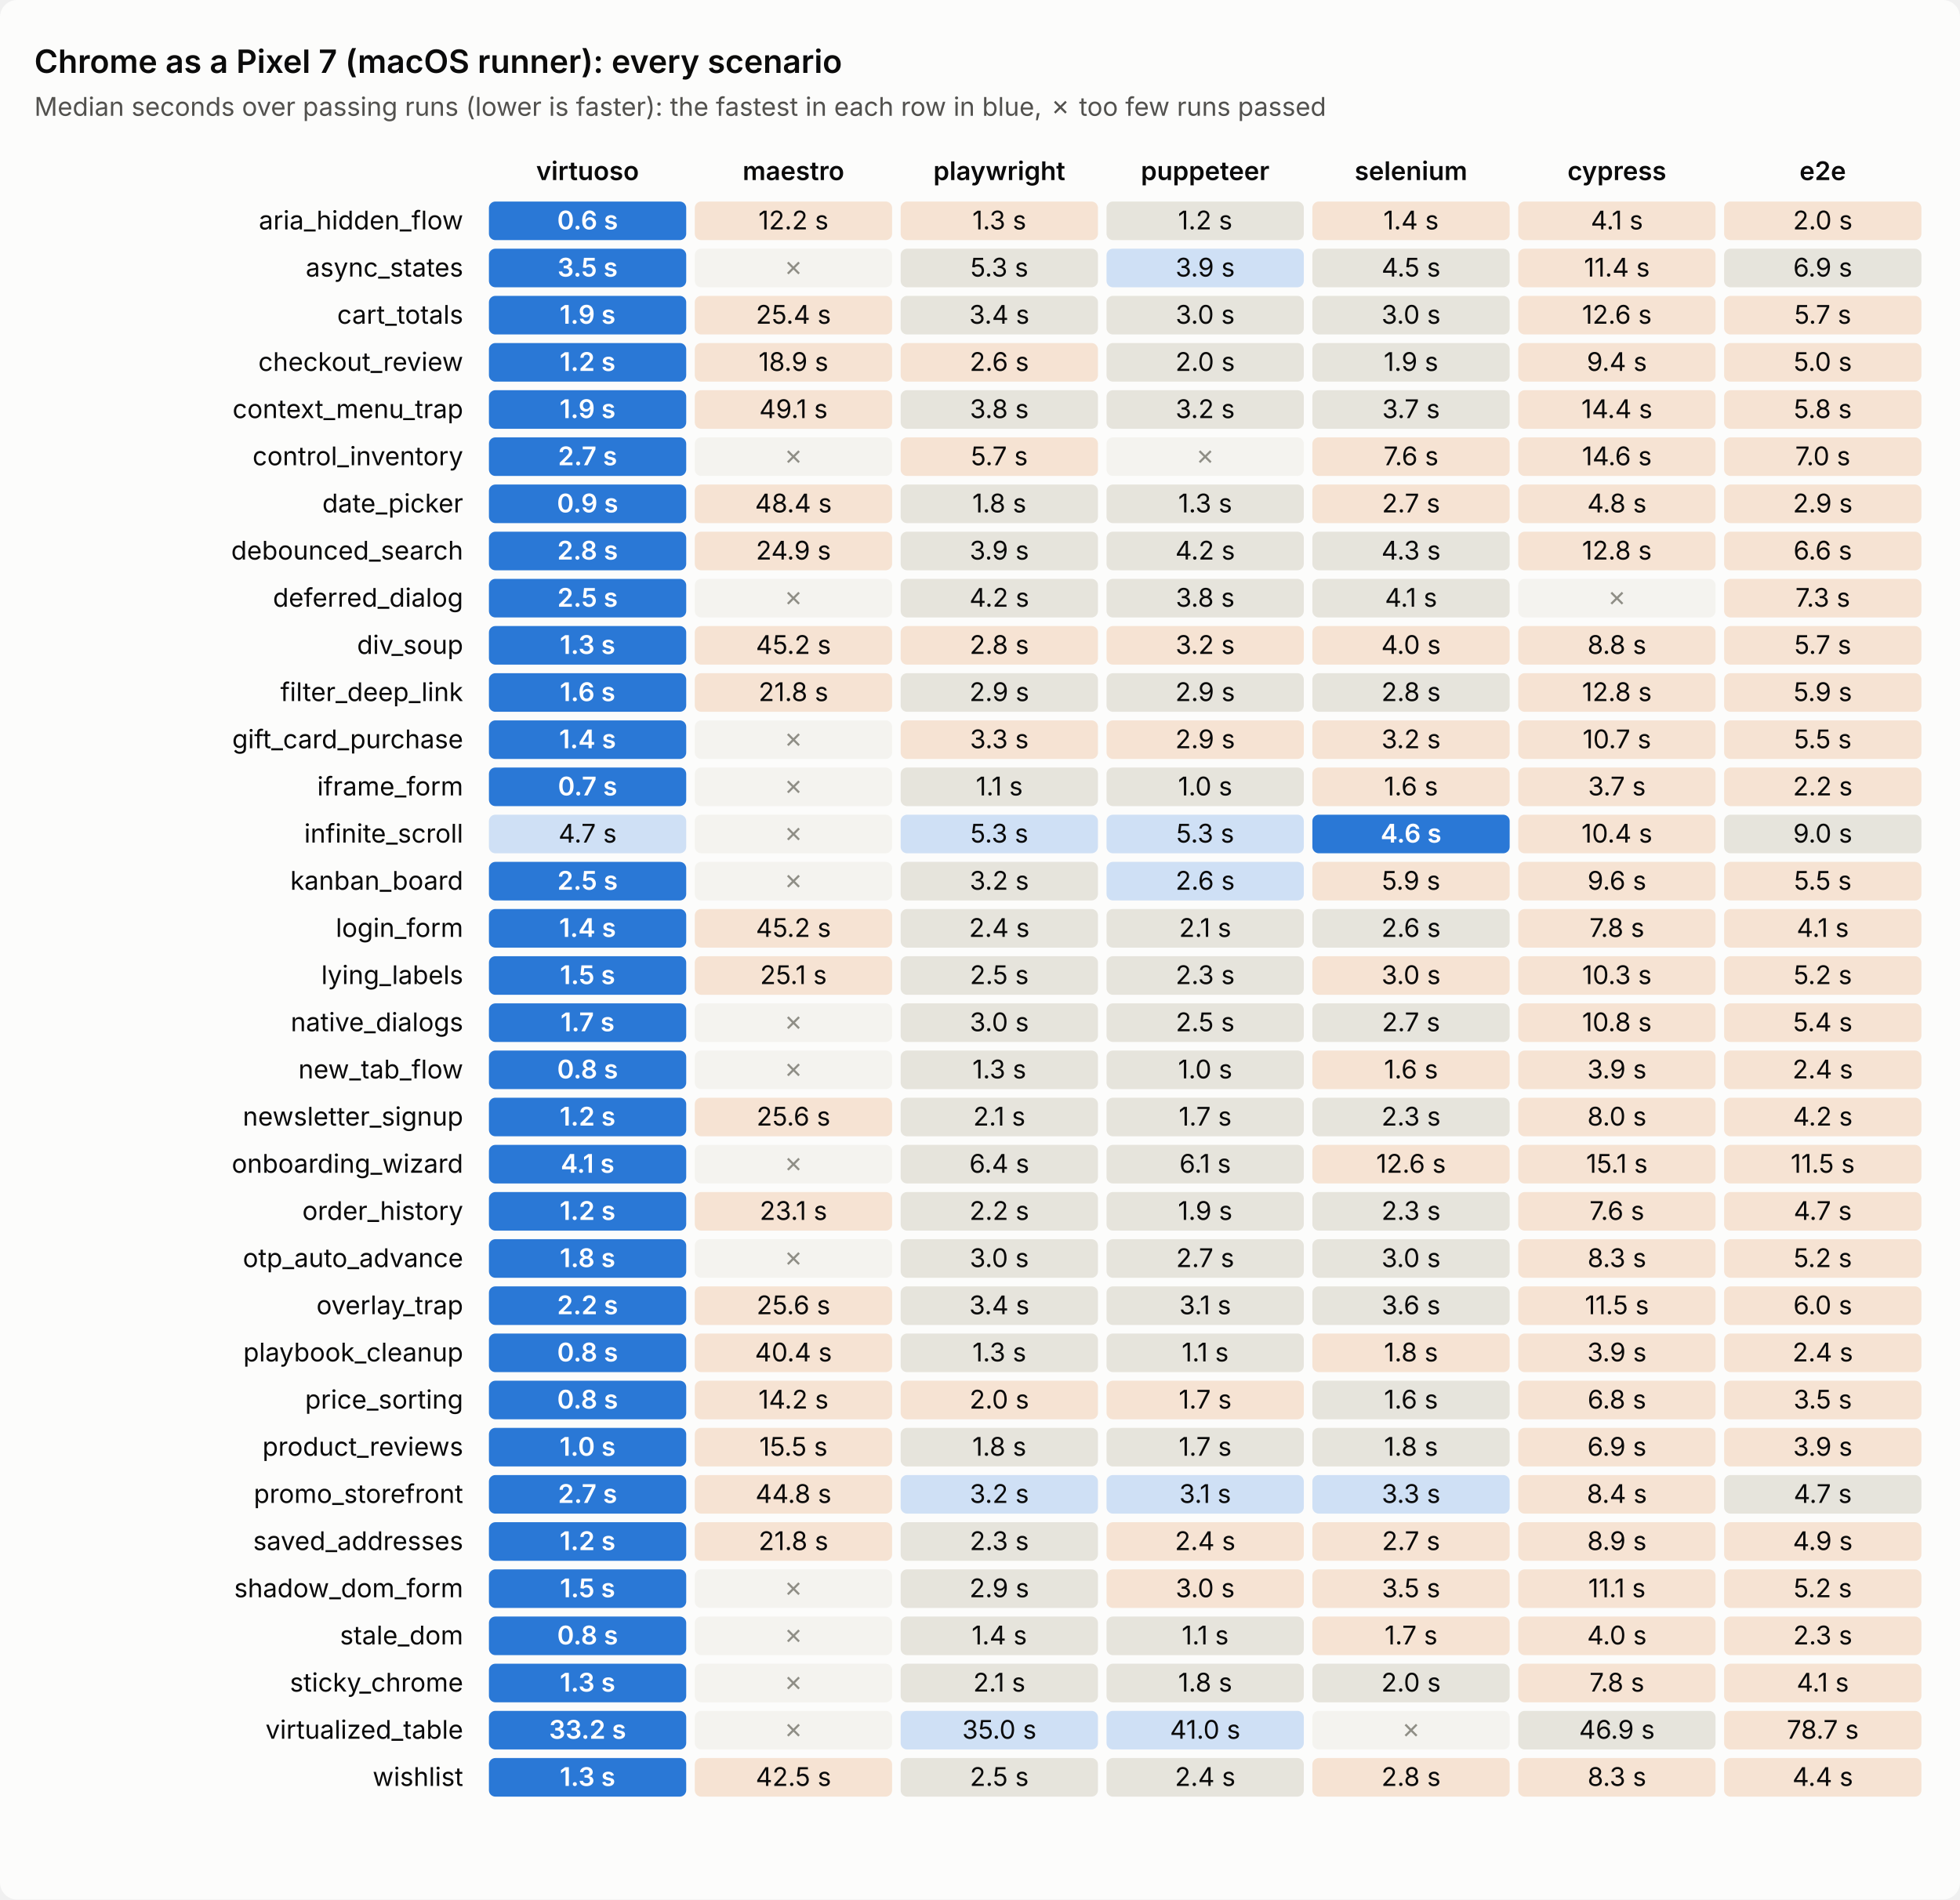
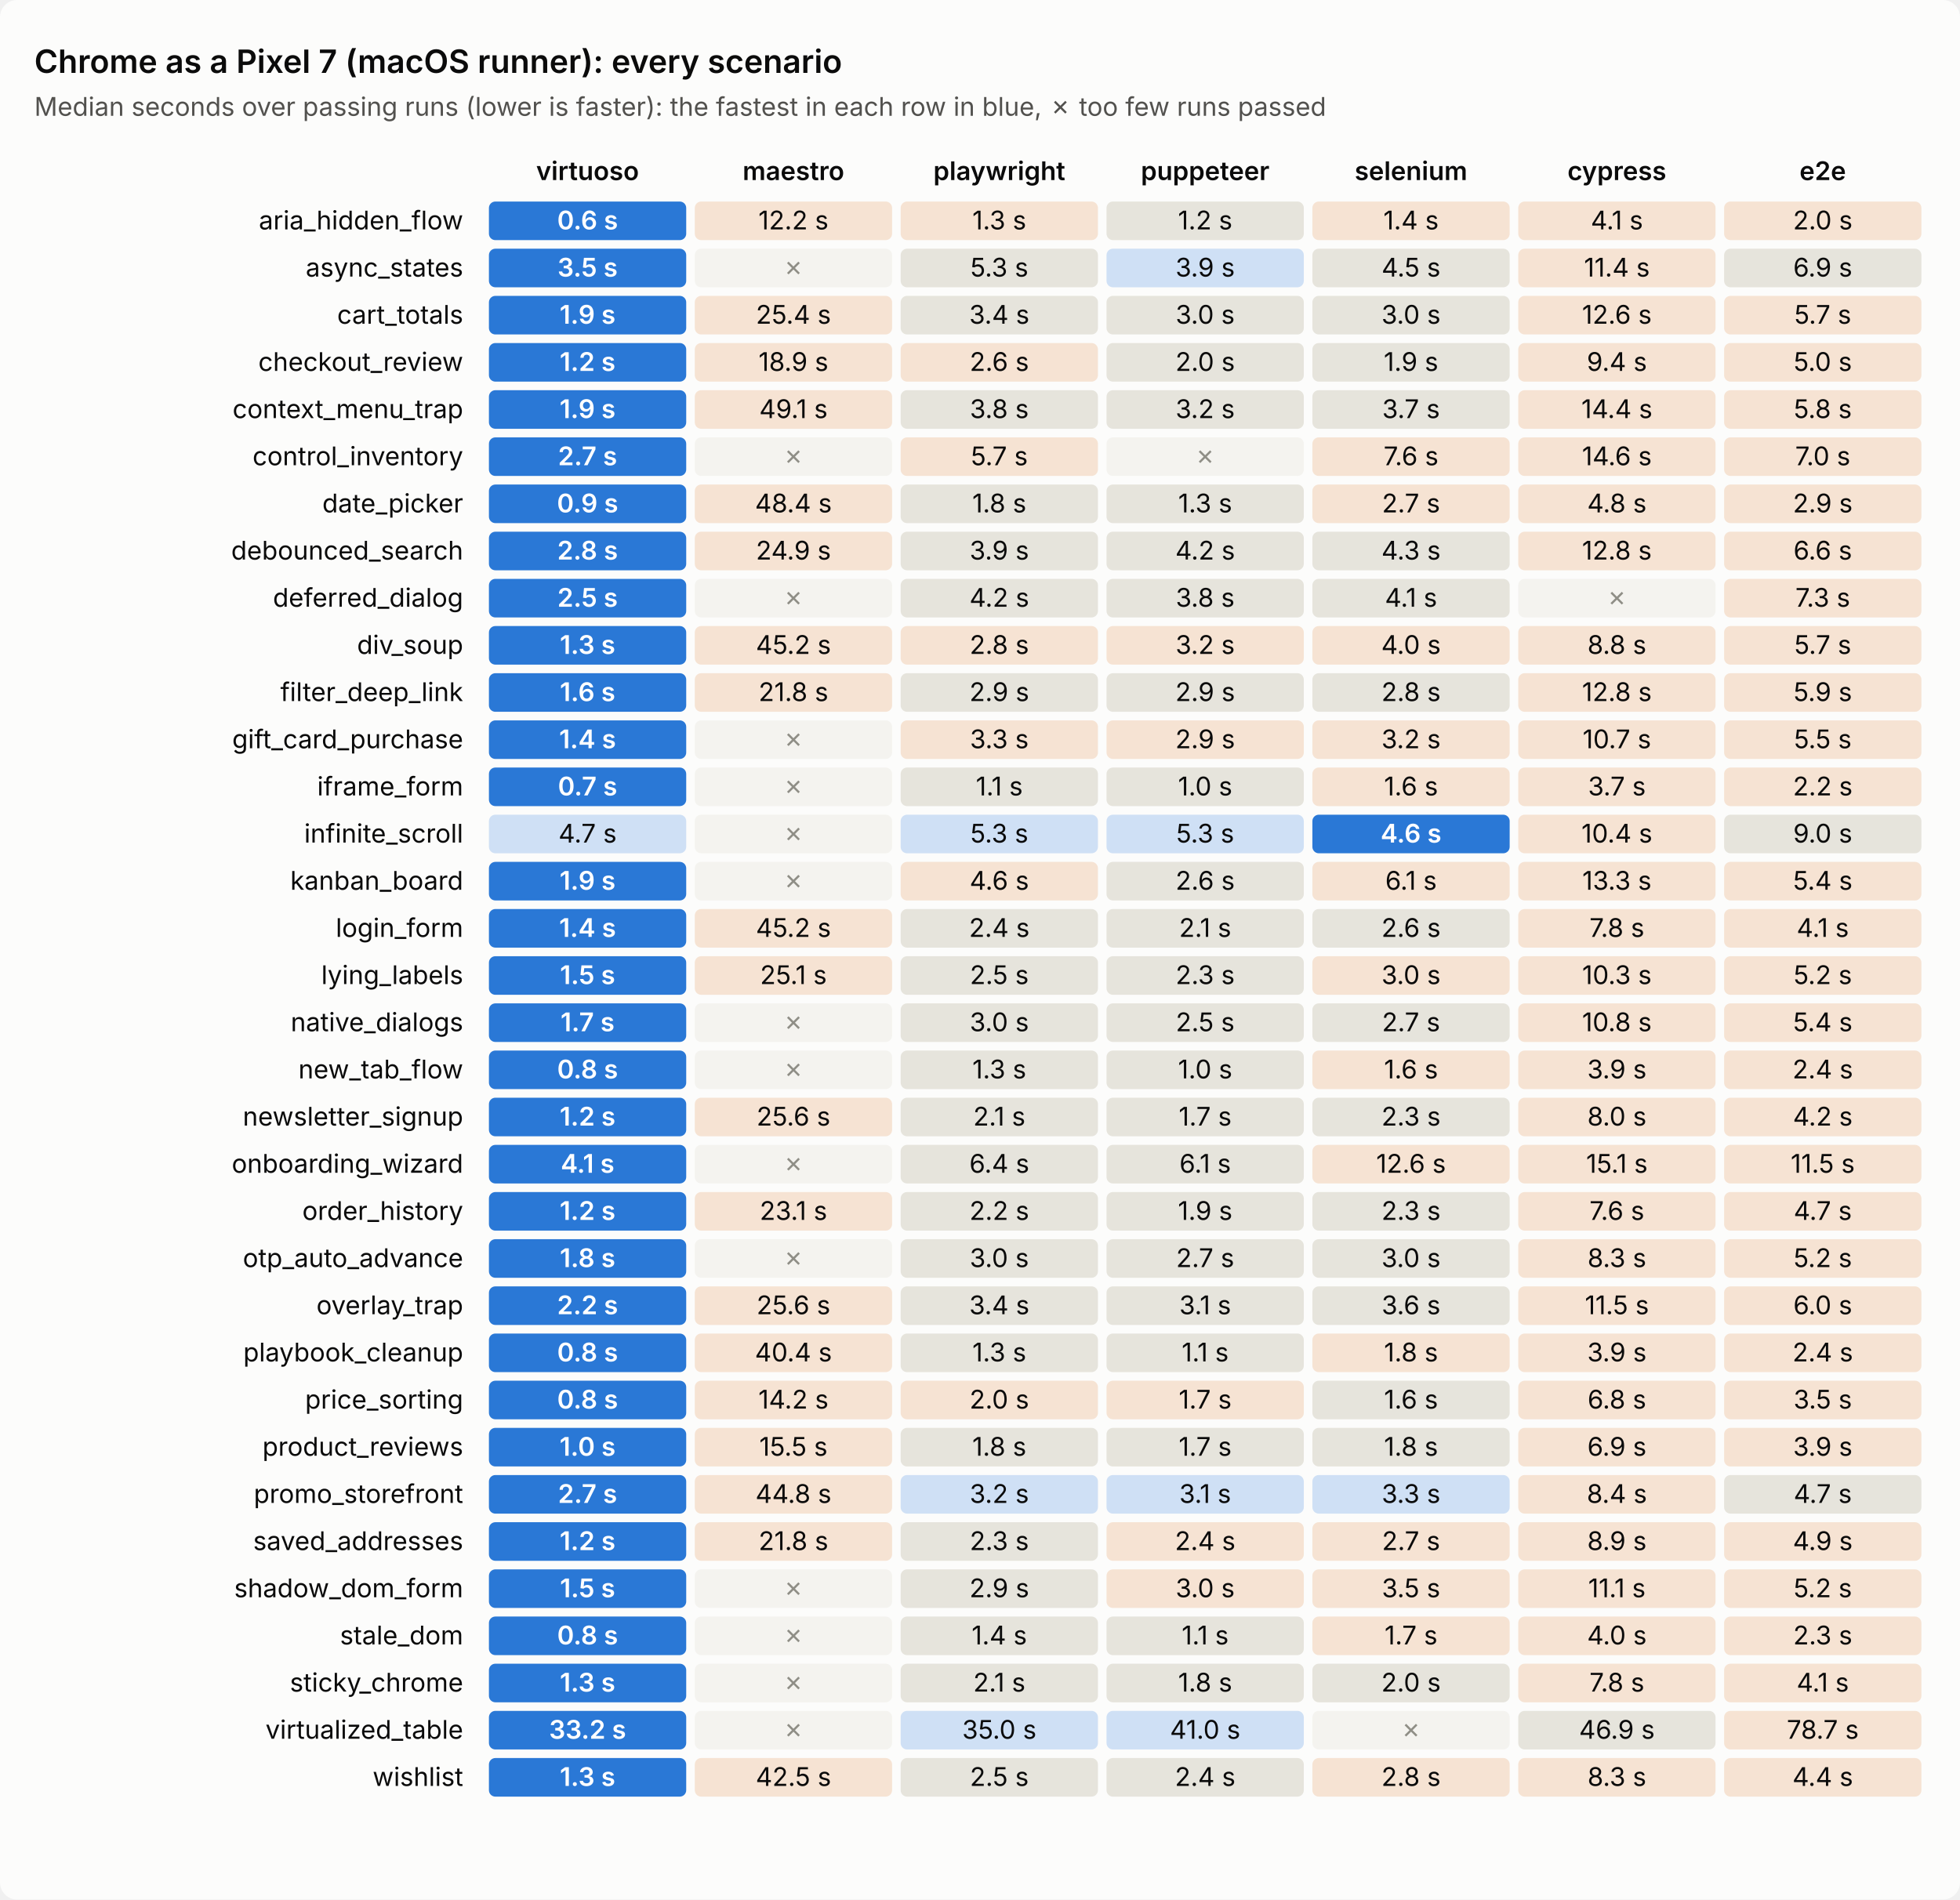
<svg xmlns="http://www.w3.org/2000/svg" viewBox="0 0 914 886" width="914" height="886" role="img" aria-label="Chrome as a Pixel 7 (macOS runner): every scenario's time per tool">
  <style>text{font:12px system-ui,-apple-system,'Segoe UI',sans-serif;fill:#0b0b0b}.sub{fill:#52514e}.title{font-size:15px;font-weight:600}.head{font-weight:600}         .bg{fill:#fcfcfb}.cell{fill:#efeee9}.best{fill:#2a78d6}.best+text{fill:#fff;font-weight:600}.near{fill:#cfe0f5}.mid{fill:#e6e4dc}.far{fill:#f6e3d3}.fail{fill:#f4f3ef}.fail+text{fill:#8f8e86}         @media (prefers-color-scheme: dark){.bg{fill:#1a1a19}text{fill:#f0efec}.sub{fill:#c3c2b7}.cell{fill:#2a2a28}.best{fill:#3987e5}.near{fill:#24364d}.mid{fill:#33322f}.far{fill:#4a3527}.fail{fill:#222221}.fail+text{fill:#7a7970}}</style>
  <rect class="bg" width="914" height="886" rx="8" />
  <text class="title" x="16" y="34.0">Chrome as a Pixel 7 (macOS runner): every scenario</text>
  <text class="sub" x="16" y="54.0">Median seconds over passing runs (lower is faster): the fastest in each row in blue, ✗ too few runs passed</text>
  <text class="head" x="274.0" y="84.0" text-anchor="middle">virtuoso</text>
  <text class="head" x="370.0" y="84.0" text-anchor="middle">maestro</text>
  <text class="head" x="466.0" y="84.0" text-anchor="middle">playwright</text>
  <text class="head" x="562.0" y="84.0" text-anchor="middle">puppeteer</text>
  <text class="head" x="658.0" y="84.0" text-anchor="middle">selenium</text>
  <text class="head" x="754.0" y="84.0" text-anchor="middle">cypress</text>
  <text class="head" x="850.0" y="84.0" text-anchor="middle">e2e</text>
  <text x="216.0" y="107.0" text-anchor="end">aria_hidden_flow</text>
  <rect class="cell best" x="228.0" y="94.0" width="92.0" height="18.0" rx="3" />
  <text x="274.0" y="107.0" text-anchor="middle">0.6 s</text>
  <rect class="cell far" x="324.0" y="94.0" width="92.0" height="18.0" rx="3" />
  <text x="370.0" y="107.0" text-anchor="middle">12.2 s</text>
  <rect class="cell far" x="420.0" y="94.0" width="92.0" height="18.0" rx="3" />
  <text x="466.0" y="107.0" text-anchor="middle">1.3 s</text>
  <rect class="cell mid" x="516.0" y="94.0" width="92.0" height="18.0" rx="3" />
  <text x="562.0" y="107.0" text-anchor="middle">1.2 s</text>
  <rect class="cell far" x="612.0" y="94.0" width="92.0" height="18.0" rx="3" />
  <text x="658.0" y="107.0" text-anchor="middle">1.4 s</text>
  <rect class="cell far" x="708.0" y="94.0" width="92.0" height="18.0" rx="3" />
  <text x="754.0" y="107.0" text-anchor="middle">4.1 s</text>
  <rect class="cell far" x="804.0" y="94.0" width="92.0" height="18.0" rx="3" />
  <text x="850.0" y="107.0" text-anchor="middle">2.0 s</text>
  <text x="216.0" y="129.0" text-anchor="end">async_states</text>
  <rect class="cell best" x="228.0" y="116.0" width="92.0" height="18.0" rx="3" />
  <text x="274.0" y="129.0" text-anchor="middle">3.5 s</text>
  <rect class="cell fail" x="324.0" y="116.0" width="92.0" height="18.0" rx="3" />
  <text x="370.0" y="129.0" text-anchor="middle">✗</text>
  <rect class="cell mid" x="420.0" y="116.0" width="92.0" height="18.0" rx="3" />
  <text x="466.0" y="129.0" text-anchor="middle">5.3 s</text>
  <rect class="cell near" x="516.0" y="116.0" width="92.0" height="18.0" rx="3" />
  <text x="562.0" y="129.0" text-anchor="middle">3.9 s</text>
  <rect class="cell mid" x="612.0" y="116.0" width="92.0" height="18.0" rx="3" />
  <text x="658.0" y="129.0" text-anchor="middle">4.5 s</text>
  <rect class="cell far" x="708.0" y="116.0" width="92.0" height="18.0" rx="3" />
  <text x="754.0" y="129.0" text-anchor="middle">11.4 s</text>
  <rect class="cell mid" x="804.0" y="116.0" width="92.0" height="18.0" rx="3" />
  <text x="850.0" y="129.0" text-anchor="middle">6.9 s</text>
  <text x="216.0" y="151.0" text-anchor="end">cart_totals</text>
  <rect class="cell best" x="228.0" y="138.0" width="92.0" height="18.0" rx="3" />
  <text x="274.0" y="151.0" text-anchor="middle">1.9 s</text>
  <rect class="cell far" x="324.0" y="138.0" width="92.0" height="18.0" rx="3" />
  <text x="370.0" y="151.0" text-anchor="middle">25.4 s</text>
  <rect class="cell mid" x="420.0" y="138.0" width="92.0" height="18.0" rx="3" />
  <text x="466.0" y="151.0" text-anchor="middle">3.4 s</text>
  <rect class="cell mid" x="516.0" y="138.0" width="92.0" height="18.0" rx="3" />
  <text x="562.0" y="151.0" text-anchor="middle">3.0 s</text>
  <rect class="cell mid" x="612.0" y="138.0" width="92.0" height="18.0" rx="3" />
  <text x="658.0" y="151.0" text-anchor="middle">3.0 s</text>
  <rect class="cell far" x="708.0" y="138.0" width="92.0" height="18.0" rx="3" />
  <text x="754.0" y="151.0" text-anchor="middle">12.6 s</text>
  <rect class="cell far" x="804.0" y="138.0" width="92.0" height="18.0" rx="3" />
  <text x="850.0" y="151.0" text-anchor="middle">5.7 s</text>
  <text x="216.0" y="173.0" text-anchor="end">checkout_review</text>
  <rect class="cell best" x="228.0" y="160.0" width="92.0" height="18.0" rx="3" />
  <text x="274.0" y="173.0" text-anchor="middle">1.2 s</text>
  <rect class="cell far" x="324.0" y="160.0" width="92.0" height="18.0" rx="3" />
  <text x="370.0" y="173.0" text-anchor="middle">18.9 s</text>
  <rect class="cell far" x="420.0" y="160.0" width="92.0" height="18.0" rx="3" />
  <text x="466.0" y="173.0" text-anchor="middle">2.6 s</text>
  <rect class="cell mid" x="516.0" y="160.0" width="92.0" height="18.0" rx="3" />
  <text x="562.0" y="173.0" text-anchor="middle">2.0 s</text>
  <rect class="cell mid" x="612.0" y="160.0" width="92.0" height="18.0" rx="3" />
  <text x="658.0" y="173.0" text-anchor="middle">1.9 s</text>
  <rect class="cell far" x="708.0" y="160.0" width="92.0" height="18.0" rx="3" />
  <text x="754.0" y="173.0" text-anchor="middle">9.4 s</text>
  <rect class="cell far" x="804.0" y="160.0" width="92.0" height="18.0" rx="3" />
  <text x="850.0" y="173.0" text-anchor="middle">5.0 s</text>
  <text x="216.0" y="195.0" text-anchor="end">context_menu_trap</text>
  <rect class="cell best" x="228.0" y="182.0" width="92.0" height="18.0" rx="3" />
  <text x="274.0" y="195.0" text-anchor="middle">1.9 s</text>
  <rect class="cell far" x="324.0" y="182.0" width="92.0" height="18.0" rx="3" />
  <text x="370.0" y="195.0" text-anchor="middle">49.1 s</text>
  <rect class="cell mid" x="420.0" y="182.0" width="92.0" height="18.0" rx="3" />
  <text x="466.0" y="195.0" text-anchor="middle">3.8 s</text>
  <rect class="cell mid" x="516.0" y="182.0" width="92.0" height="18.0" rx="3" />
  <text x="562.0" y="195.0" text-anchor="middle">3.2 s</text>
  <rect class="cell mid" x="612.0" y="182.0" width="92.0" height="18.0" rx="3" />
  <text x="658.0" y="195.0" text-anchor="middle">3.7 s</text>
  <rect class="cell far" x="708.0" y="182.0" width="92.0" height="18.0" rx="3" />
  <text x="754.0" y="195.0" text-anchor="middle">14.4 s</text>
  <rect class="cell far" x="804.0" y="182.0" width="92.0" height="18.0" rx="3" />
  <text x="850.0" y="195.0" text-anchor="middle">5.8 s</text>
  <text x="216.0" y="217.0" text-anchor="end">control_inventory</text>
  <rect class="cell best" x="228.0" y="204.0" width="92.0" height="18.0" rx="3" />
  <text x="274.0" y="217.0" text-anchor="middle">2.7 s</text>
  <rect class="cell fail" x="324.0" y="204.0" width="92.0" height="18.0" rx="3" />
  <text x="370.0" y="217.0" text-anchor="middle">✗</text>
  <rect class="cell far" x="420.0" y="204.0" width="92.0" height="18.0" rx="3" />
  <text x="466.0" y="217.0" text-anchor="middle">5.7 s</text>
  <rect class="cell fail" x="516.0" y="204.0" width="92.0" height="18.0" rx="3" />
  <text x="562.0" y="217.0" text-anchor="middle">✗</text>
  <rect class="cell far" x="612.0" y="204.0" width="92.0" height="18.0" rx="3" />
  <text x="658.0" y="217.0" text-anchor="middle">7.6 s</text>
  <rect class="cell far" x="708.0" y="204.0" width="92.0" height="18.0" rx="3" />
  <text x="754.0" y="217.0" text-anchor="middle">14.6 s</text>
  <rect class="cell far" x="804.0" y="204.0" width="92.0" height="18.0" rx="3" />
  <text x="850.0" y="217.0" text-anchor="middle">7.0 s</text>
  <text x="216.0" y="239.0" text-anchor="end">date_picker</text>
  <rect class="cell best" x="228.0" y="226.0" width="92.0" height="18.0" rx="3" />
  <text x="274.0" y="239.0" text-anchor="middle">0.9 s</text>
  <rect class="cell far" x="324.0" y="226.0" width="92.0" height="18.0" rx="3" />
  <text x="370.0" y="239.0" text-anchor="middle">48.4 s</text>
  <rect class="cell mid" x="420.0" y="226.0" width="92.0" height="18.0" rx="3" />
  <text x="466.0" y="239.0" text-anchor="middle">1.8 s</text>
  <rect class="cell mid" x="516.0" y="226.0" width="92.0" height="18.0" rx="3" />
  <text x="562.0" y="239.0" text-anchor="middle">1.3 s</text>
  <rect class="cell far" x="612.0" y="226.0" width="92.0" height="18.0" rx="3" />
  <text x="658.0" y="239.0" text-anchor="middle">2.7 s</text>
  <rect class="cell far" x="708.0" y="226.0" width="92.0" height="18.0" rx="3" />
  <text x="754.0" y="239.0" text-anchor="middle">4.8 s</text>
  <rect class="cell far" x="804.0" y="226.0" width="92.0" height="18.0" rx="3" />
  <text x="850.0" y="239.0" text-anchor="middle">2.9 s</text>
  <text x="216.0" y="261.0" text-anchor="end">debounced_search</text>
  <rect class="cell best" x="228.0" y="248.0" width="92.0" height="18.0" rx="3" />
  <text x="274.0" y="261.0" text-anchor="middle">2.8 s</text>
  <rect class="cell far" x="324.0" y="248.0" width="92.0" height="18.0" rx="3" />
  <text x="370.0" y="261.0" text-anchor="middle">24.9 s</text>
  <rect class="cell mid" x="420.0" y="248.0" width="92.0" height="18.0" rx="3" />
  <text x="466.0" y="261.0" text-anchor="middle">3.9 s</text>
  <rect class="cell mid" x="516.0" y="248.0" width="92.0" height="18.0" rx="3" />
  <text x="562.0" y="261.0" text-anchor="middle">4.2 s</text>
  <rect class="cell mid" x="612.0" y="248.0" width="92.0" height="18.0" rx="3" />
  <text x="658.0" y="261.0" text-anchor="middle">4.3 s</text>
  <rect class="cell far" x="708.0" y="248.0" width="92.0" height="18.0" rx="3" />
  <text x="754.0" y="261.0" text-anchor="middle">12.8 s</text>
  <rect class="cell far" x="804.0" y="248.0" width="92.0" height="18.0" rx="3" />
  <text x="850.0" y="261.0" text-anchor="middle">6.6 s</text>
  <text x="216.0" y="283.0" text-anchor="end">deferred_dialog</text>
  <rect class="cell best" x="228.0" y="270.0" width="92.0" height="18.0" rx="3" />
  <text x="274.0" y="283.0" text-anchor="middle">2.5 s</text>
  <rect class="cell fail" x="324.0" y="270.0" width="92.0" height="18.0" rx="3" />
  <text x="370.0" y="283.0" text-anchor="middle">✗</text>
  <rect class="cell mid" x="420.0" y="270.0" width="92.0" height="18.0" rx="3" />
  <text x="466.0" y="283.0" text-anchor="middle">4.2 s</text>
  <rect class="cell mid" x="516.0" y="270.0" width="92.0" height="18.0" rx="3" />
  <text x="562.0" y="283.0" text-anchor="middle">3.8 s</text>
  <rect class="cell mid" x="612.0" y="270.0" width="92.0" height="18.0" rx="3" />
  <text x="658.0" y="283.0" text-anchor="middle">4.1 s</text>
  <rect class="cell fail" x="708.0" y="270.0" width="92.0" height="18.0" rx="3" />
  <text x="754.0" y="283.0" text-anchor="middle">✗</text>
  <rect class="cell far" x="804.0" y="270.0" width="92.0" height="18.0" rx="3" />
  <text x="850.0" y="283.0" text-anchor="middle">7.3 s</text>
  <text x="216.0" y="305.0" text-anchor="end">div_soup</text>
  <rect class="cell best" x="228.0" y="292.0" width="92.0" height="18.0" rx="3" />
  <text x="274.0" y="305.0" text-anchor="middle">1.3 s</text>
  <rect class="cell far" x="324.0" y="292.0" width="92.0" height="18.0" rx="3" />
  <text x="370.0" y="305.0" text-anchor="middle">45.2 s</text>
  <rect class="cell far" x="420.0" y="292.0" width="92.0" height="18.0" rx="3" />
  <text x="466.0" y="305.0" text-anchor="middle">2.8 s</text>
  <rect class="cell far" x="516.0" y="292.0" width="92.0" height="18.0" rx="3" />
  <text x="562.0" y="305.0" text-anchor="middle">3.2 s</text>
  <rect class="cell far" x="612.0" y="292.0" width="92.0" height="18.0" rx="3" />
  <text x="658.0" y="305.0" text-anchor="middle">4.0 s</text>
  <rect class="cell far" x="708.0" y="292.0" width="92.0" height="18.0" rx="3" />
  <text x="754.0" y="305.0" text-anchor="middle">8.8 s</text>
  <rect class="cell far" x="804.0" y="292.0" width="92.0" height="18.0" rx="3" />
  <text x="850.0" y="305.0" text-anchor="middle">5.7 s</text>
  <text x="216.0" y="327.0" text-anchor="end">filter_deep_link</text>
  <rect class="cell best" x="228.0" y="314.0" width="92.0" height="18.0" rx="3" />
  <text x="274.0" y="327.0" text-anchor="middle">1.6 s</text>
  <rect class="cell far" x="324.0" y="314.0" width="92.0" height="18.0" rx="3" />
  <text x="370.0" y="327.0" text-anchor="middle">21.8 s</text>
  <rect class="cell mid" x="420.0" y="314.0" width="92.0" height="18.0" rx="3" />
  <text x="466.0" y="327.0" text-anchor="middle">2.9 s</text>
  <rect class="cell mid" x="516.0" y="314.0" width="92.0" height="18.0" rx="3" />
  <text x="562.0" y="327.0" text-anchor="middle">2.9 s</text>
  <rect class="cell mid" x="612.0" y="314.0" width="92.0" height="18.0" rx="3" />
  <text x="658.0" y="327.0" text-anchor="middle">2.8 s</text>
  <rect class="cell far" x="708.0" y="314.0" width="92.0" height="18.0" rx="3" />
  <text x="754.0" y="327.0" text-anchor="middle">12.8 s</text>
  <rect class="cell far" x="804.0" y="314.0" width="92.0" height="18.0" rx="3" />
  <text x="850.0" y="327.0" text-anchor="middle">5.9 s</text>
  <text x="216.0" y="349.0" text-anchor="end">gift_card_purchase</text>
  <rect class="cell best" x="228.0" y="336.0" width="92.0" height="18.0" rx="3" />
  <text x="274.0" y="349.0" text-anchor="middle">1.4 s</text>
  <rect class="cell fail" x="324.0" y="336.0" width="92.0" height="18.0" rx="3" />
  <text x="370.0" y="349.0" text-anchor="middle">✗</text>
  <rect class="cell far" x="420.0" y="336.0" width="92.0" height="18.0" rx="3" />
  <text x="466.0" y="349.0" text-anchor="middle">3.3 s</text>
  <rect class="cell far" x="516.0" y="336.0" width="92.0" height="18.0" rx="3" />
  <text x="562.0" y="349.0" text-anchor="middle">2.9 s</text>
  <rect class="cell far" x="612.0" y="336.0" width="92.0" height="18.0" rx="3" />
  <text x="658.0" y="349.0" text-anchor="middle">3.2 s</text>
  <rect class="cell far" x="708.0" y="336.0" width="92.0" height="18.0" rx="3" />
  <text x="754.0" y="349.0" text-anchor="middle">10.7 s</text>
  <rect class="cell far" x="804.0" y="336.0" width="92.0" height="18.0" rx="3" />
  <text x="850.0" y="349.0" text-anchor="middle">5.5 s</text>
  <text x="216.0" y="371.0" text-anchor="end">iframe_form</text>
  <rect class="cell best" x="228.0" y="358.0" width="92.0" height="18.0" rx="3" />
  <text x="274.0" y="371.0" text-anchor="middle">0.7 s</text>
  <rect class="cell fail" x="324.0" y="358.0" width="92.0" height="18.0" rx="3" />
  <text x="370.0" y="371.0" text-anchor="middle">✗</text>
  <rect class="cell mid" x="420.0" y="358.0" width="92.0" height="18.0" rx="3" />
  <text x="466.0" y="371.0" text-anchor="middle">1.1 s</text>
  <rect class="cell mid" x="516.0" y="358.0" width="92.0" height="18.0" rx="3" />
  <text x="562.0" y="371.0" text-anchor="middle">1.0 s</text>
  <rect class="cell far" x="612.0" y="358.0" width="92.0" height="18.0" rx="3" />
  <text x="658.0" y="371.0" text-anchor="middle">1.6 s</text>
  <rect class="cell far" x="708.0" y="358.0" width="92.0" height="18.0" rx="3" />
  <text x="754.0" y="371.0" text-anchor="middle">3.7 s</text>
  <rect class="cell far" x="804.0" y="358.0" width="92.0" height="18.0" rx="3" />
  <text x="850.0" y="371.0" text-anchor="middle">2.2 s</text>
  <text x="216.0" y="393.0" text-anchor="end">infinite_scroll</text>
  <rect class="cell near" x="228.0" y="380.0" width="92.0" height="18.0" rx="3" />
  <text x="274.0" y="393.0" text-anchor="middle">4.7 s</text>
  <rect class="cell fail" x="324.0" y="380.0" width="92.0" height="18.0" rx="3" />
  <text x="370.0" y="393.0" text-anchor="middle">✗</text>
  <rect class="cell near" x="420.0" y="380.0" width="92.0" height="18.0" rx="3" />
  <text x="466.0" y="393.0" text-anchor="middle">5.3 s</text>
  <rect class="cell near" x="516.0" y="380.0" width="92.0" height="18.0" rx="3" />
  <text x="562.0" y="393.0" text-anchor="middle">5.3 s</text>
  <rect class="cell best" x="612.0" y="380.0" width="92.0" height="18.0" rx="3" />
  <text x="658.0" y="393.0" text-anchor="middle">4.6 s</text>
  <rect class="cell far" x="708.0" y="380.0" width="92.0" height="18.0" rx="3" />
  <text x="754.0" y="393.0" text-anchor="middle">10.4 s</text>
  <rect class="cell mid" x="804.0" y="380.0" width="92.0" height="18.0" rx="3" />
  <text x="850.0" y="393.0" text-anchor="middle">9.0 s</text>
  <text x="216.0" y="415.0" text-anchor="end">kanban_board</text>
  <rect class="cell best" x="228.0" y="402.0" width="92.0" height="18.0" rx="3" />
-   <text x="274.0" y="415.0" text-anchor="middle">2.5 s</text>
+   <text x="274.0" y="415.0" text-anchor="middle">1.9 s</text>
  <rect class="cell fail" x="324.0" y="402.0" width="92.0" height="18.0" rx="3" />
  <text x="370.0" y="415.0" text-anchor="middle">✗</text>
-   <rect class="cell mid" x="420.0" y="402.0" width="92.0" height="18.0" rx="3" />
-   <text x="466.0" y="415.0" text-anchor="middle">3.2 s</text>
-   <rect class="cell near" x="516.0" y="402.0" width="92.0" height="18.0" rx="3" />
+   <rect class="cell far" x="420.0" y="402.0" width="92.0" height="18.0" rx="3" />
+   <text x="466.0" y="415.0" text-anchor="middle">4.6 s</text>
+   <rect class="cell mid" x="516.0" y="402.0" width="92.0" height="18.0" rx="3" />
  <text x="562.0" y="415.0" text-anchor="middle">2.6 s</text>
  <rect class="cell far" x="612.0" y="402.0" width="92.0" height="18.0" rx="3" />
-   <text x="658.0" y="415.0" text-anchor="middle">5.9 s</text>
+   <text x="658.0" y="415.0" text-anchor="middle">6.1 s</text>
  <rect class="cell far" x="708.0" y="402.0" width="92.0" height="18.0" rx="3" />
-   <text x="754.0" y="415.0" text-anchor="middle">9.6 s</text>
+   <text x="754.0" y="415.0" text-anchor="middle">13.3 s</text>
  <rect class="cell far" x="804.0" y="402.0" width="92.0" height="18.0" rx="3" />
-   <text x="850.0" y="415.0" text-anchor="middle">5.5 s</text>
+   <text x="850.0" y="415.0" text-anchor="middle">5.4 s</text>
  <text x="216.0" y="437.0" text-anchor="end">login_form</text>
  <rect class="cell best" x="228.0" y="424.0" width="92.0" height="18.0" rx="3" />
  <text x="274.0" y="437.0" text-anchor="middle">1.4 s</text>
  <rect class="cell far" x="324.0" y="424.0" width="92.0" height="18.0" rx="3" />
  <text x="370.0" y="437.0" text-anchor="middle">45.2 s</text>
  <rect class="cell mid" x="420.0" y="424.0" width="92.0" height="18.0" rx="3" />
  <text x="466.0" y="437.0" text-anchor="middle">2.4 s</text>
  <rect class="cell mid" x="516.0" y="424.0" width="92.0" height="18.0" rx="3" />
  <text x="562.0" y="437.0" text-anchor="middle">2.1 s</text>
  <rect class="cell mid" x="612.0" y="424.0" width="92.0" height="18.0" rx="3" />
  <text x="658.0" y="437.0" text-anchor="middle">2.6 s</text>
  <rect class="cell far" x="708.0" y="424.0" width="92.0" height="18.0" rx="3" />
  <text x="754.0" y="437.0" text-anchor="middle">7.8 s</text>
  <rect class="cell far" x="804.0" y="424.0" width="92.0" height="18.0" rx="3" />
  <text x="850.0" y="437.0" text-anchor="middle">4.1 s</text>
  <text x="216.0" y="459.0" text-anchor="end">lying_labels</text>
  <rect class="cell best" x="228.0" y="446.0" width="92.0" height="18.0" rx="3" />
  <text x="274.0" y="459.0" text-anchor="middle">1.5 s</text>
  <rect class="cell far" x="324.0" y="446.0" width="92.0" height="18.0" rx="3" />
  <text x="370.0" y="459.0" text-anchor="middle">25.1 s</text>
  <rect class="cell mid" x="420.0" y="446.0" width="92.0" height="18.0" rx="3" />
  <text x="466.0" y="459.0" text-anchor="middle">2.5 s</text>
  <rect class="cell mid" x="516.0" y="446.0" width="92.0" height="18.0" rx="3" />
  <text x="562.0" y="459.0" text-anchor="middle">2.3 s</text>
  <rect class="cell far" x="612.0" y="446.0" width="92.0" height="18.0" rx="3" />
  <text x="658.0" y="459.0" text-anchor="middle">3.0 s</text>
  <rect class="cell far" x="708.0" y="446.0" width="92.0" height="18.0" rx="3" />
  <text x="754.0" y="459.0" text-anchor="middle">10.3 s</text>
  <rect class="cell far" x="804.0" y="446.0" width="92.0" height="18.0" rx="3" />
  <text x="850.0" y="459.0" text-anchor="middle">5.2 s</text>
  <text x="216.0" y="481.0" text-anchor="end">native_dialogs</text>
  <rect class="cell best" x="228.0" y="468.0" width="92.0" height="18.0" rx="3" />
  <text x="274.0" y="481.0" text-anchor="middle">1.7 s</text>
  <rect class="cell fail" x="324.0" y="468.0" width="92.0" height="18.0" rx="3" />
  <text x="370.0" y="481.0" text-anchor="middle">✗</text>
  <rect class="cell mid" x="420.0" y="468.0" width="92.0" height="18.0" rx="3" />
  <text x="466.0" y="481.0" text-anchor="middle">3.0 s</text>
  <rect class="cell mid" x="516.0" y="468.0" width="92.0" height="18.0" rx="3" />
  <text x="562.0" y="481.0" text-anchor="middle">2.5 s</text>
  <rect class="cell mid" x="612.0" y="468.0" width="92.0" height="18.0" rx="3" />
  <text x="658.0" y="481.0" text-anchor="middle">2.7 s</text>
  <rect class="cell far" x="708.0" y="468.0" width="92.0" height="18.0" rx="3" />
  <text x="754.0" y="481.0" text-anchor="middle">10.8 s</text>
  <rect class="cell far" x="804.0" y="468.0" width="92.0" height="18.0" rx="3" />
  <text x="850.0" y="481.0" text-anchor="middle">5.4 s</text>
  <text x="216.0" y="503.0" text-anchor="end">new_tab_flow</text>
  <rect class="cell best" x="228.0" y="490.0" width="92.0" height="18.0" rx="3" />
  <text x="274.0" y="503.0" text-anchor="middle">0.8 s</text>
  <rect class="cell fail" x="324.0" y="490.0" width="92.0" height="18.0" rx="3" />
  <text x="370.0" y="503.0" text-anchor="middle">✗</text>
  <rect class="cell mid" x="420.0" y="490.0" width="92.0" height="18.0" rx="3" />
  <text x="466.0" y="503.0" text-anchor="middle">1.3 s</text>
  <rect class="cell mid" x="516.0" y="490.0" width="92.0" height="18.0" rx="3" />
  <text x="562.0" y="503.0" text-anchor="middle">1.0 s</text>
  <rect class="cell far" x="612.0" y="490.0" width="92.0" height="18.0" rx="3" />
  <text x="658.0" y="503.0" text-anchor="middle">1.6 s</text>
  <rect class="cell far" x="708.0" y="490.0" width="92.0" height="18.0" rx="3" />
  <text x="754.0" y="503.0" text-anchor="middle">3.9 s</text>
  <rect class="cell far" x="804.0" y="490.0" width="92.0" height="18.0" rx="3" />
  <text x="850.0" y="503.0" text-anchor="middle">2.4 s</text>
  <text x="216.0" y="525.0" text-anchor="end">newsletter_signup</text>
  <rect class="cell best" x="228.0" y="512.0" width="92.0" height="18.0" rx="3" />
  <text x="274.0" y="525.0" text-anchor="middle">1.2 s</text>
  <rect class="cell far" x="324.0" y="512.0" width="92.0" height="18.0" rx="3" />
  <text x="370.0" y="525.0" text-anchor="middle">25.6 s</text>
  <rect class="cell mid" x="420.0" y="512.0" width="92.0" height="18.0" rx="3" />
  <text x="466.0" y="525.0" text-anchor="middle">2.1 s</text>
  <rect class="cell mid" x="516.0" y="512.0" width="92.0" height="18.0" rx="3" />
  <text x="562.0" y="525.0" text-anchor="middle">1.7 s</text>
  <rect class="cell mid" x="612.0" y="512.0" width="92.0" height="18.0" rx="3" />
  <text x="658.0" y="525.0" text-anchor="middle">2.3 s</text>
  <rect class="cell far" x="708.0" y="512.0" width="92.0" height="18.0" rx="3" />
  <text x="754.0" y="525.0" text-anchor="middle">8.0 s</text>
  <rect class="cell far" x="804.0" y="512.0" width="92.0" height="18.0" rx="3" />
  <text x="850.0" y="525.0" text-anchor="middle">4.2 s</text>
  <text x="216.0" y="547.0" text-anchor="end">onboarding_wizard</text>
  <rect class="cell best" x="228.0" y="534.0" width="92.0" height="18.0" rx="3" />
  <text x="274.0" y="547.0" text-anchor="middle">4.1 s</text>
  <rect class="cell fail" x="324.0" y="534.0" width="92.0" height="18.0" rx="3" />
  <text x="370.0" y="547.0" text-anchor="middle">✗</text>
  <rect class="cell mid" x="420.0" y="534.0" width="92.0" height="18.0" rx="3" />
  <text x="466.0" y="547.0" text-anchor="middle">6.4 s</text>
  <rect class="cell mid" x="516.0" y="534.0" width="92.0" height="18.0" rx="3" />
  <text x="562.0" y="547.0" text-anchor="middle">6.1 s</text>
  <rect class="cell far" x="612.0" y="534.0" width="92.0" height="18.0" rx="3" />
  <text x="658.0" y="547.0" text-anchor="middle">12.6 s</text>
  <rect class="cell far" x="708.0" y="534.0" width="92.0" height="18.0" rx="3" />
  <text x="754.0" y="547.0" text-anchor="middle">15.1 s</text>
  <rect class="cell far" x="804.0" y="534.0" width="92.0" height="18.0" rx="3" />
  <text x="850.0" y="547.0" text-anchor="middle">11.5 s</text>
  <text x="216.0" y="569.0" text-anchor="end">order_history</text>
  <rect class="cell best" x="228.0" y="556.0" width="92.0" height="18.0" rx="3" />
  <text x="274.0" y="569.0" text-anchor="middle">1.2 s</text>
  <rect class="cell far" x="324.0" y="556.0" width="92.0" height="18.0" rx="3" />
  <text x="370.0" y="569.0" text-anchor="middle">23.1 s</text>
  <rect class="cell mid" x="420.0" y="556.0" width="92.0" height="18.0" rx="3" />
  <text x="466.0" y="569.0" text-anchor="middle">2.2 s</text>
  <rect class="cell mid" x="516.0" y="556.0" width="92.0" height="18.0" rx="3" />
  <text x="562.0" y="569.0" text-anchor="middle">1.9 s</text>
  <rect class="cell mid" x="612.0" y="556.0" width="92.0" height="18.0" rx="3" />
  <text x="658.0" y="569.0" text-anchor="middle">2.3 s</text>
  <rect class="cell far" x="708.0" y="556.0" width="92.0" height="18.0" rx="3" />
  <text x="754.0" y="569.0" text-anchor="middle">7.6 s</text>
  <rect class="cell far" x="804.0" y="556.0" width="92.0" height="18.0" rx="3" />
  <text x="850.0" y="569.0" text-anchor="middle">4.7 s</text>
  <text x="216.0" y="591.0" text-anchor="end">otp_auto_advance</text>
  <rect class="cell best" x="228.0" y="578.0" width="92.0" height="18.0" rx="3" />
  <text x="274.0" y="591.0" text-anchor="middle">1.8 s</text>
  <rect class="cell fail" x="324.0" y="578.0" width="92.0" height="18.0" rx="3" />
  <text x="370.0" y="591.0" text-anchor="middle">✗</text>
  <rect class="cell mid" x="420.0" y="578.0" width="92.0" height="18.0" rx="3" />
  <text x="466.0" y="591.0" text-anchor="middle">3.0 s</text>
  <rect class="cell mid" x="516.0" y="578.0" width="92.0" height="18.0" rx="3" />
  <text x="562.0" y="591.0" text-anchor="middle">2.7 s</text>
  <rect class="cell mid" x="612.0" y="578.0" width="92.0" height="18.0" rx="3" />
  <text x="658.0" y="591.0" text-anchor="middle">3.0 s</text>
  <rect class="cell far" x="708.0" y="578.0" width="92.0" height="18.0" rx="3" />
  <text x="754.0" y="591.0" text-anchor="middle">8.3 s</text>
  <rect class="cell far" x="804.0" y="578.0" width="92.0" height="18.0" rx="3" />
  <text x="850.0" y="591.0" text-anchor="middle">5.2 s</text>
  <text x="216.0" y="613.0" text-anchor="end">overlay_trap</text>
  <rect class="cell best" x="228.0" y="600.0" width="92.0" height="18.0" rx="3" />
  <text x="274.0" y="613.0" text-anchor="middle">2.2 s</text>
  <rect class="cell far" x="324.0" y="600.0" width="92.0" height="18.0" rx="3" />
  <text x="370.0" y="613.0" text-anchor="middle">25.6 s</text>
  <rect class="cell mid" x="420.0" y="600.0" width="92.0" height="18.0" rx="3" />
  <text x="466.0" y="613.0" text-anchor="middle">3.4 s</text>
  <rect class="cell mid" x="516.0" y="600.0" width="92.0" height="18.0" rx="3" />
  <text x="562.0" y="613.0" text-anchor="middle">3.1 s</text>
  <rect class="cell mid" x="612.0" y="600.0" width="92.0" height="18.0" rx="3" />
  <text x="658.0" y="613.0" text-anchor="middle">3.6 s</text>
  <rect class="cell far" x="708.0" y="600.0" width="92.0" height="18.0" rx="3" />
  <text x="754.0" y="613.0" text-anchor="middle">11.5 s</text>
  <rect class="cell far" x="804.0" y="600.0" width="92.0" height="18.0" rx="3" />
  <text x="850.0" y="613.0" text-anchor="middle">6.0 s</text>
  <text x="216.0" y="635.0" text-anchor="end">playbook_cleanup</text>
  <rect class="cell best" x="228.0" y="622.0" width="92.0" height="18.0" rx="3" />
  <text x="274.0" y="635.0" text-anchor="middle">0.8 s</text>
  <rect class="cell far" x="324.0" y="622.0" width="92.0" height="18.0" rx="3" />
  <text x="370.0" y="635.0" text-anchor="middle">40.4 s</text>
  <rect class="cell mid" x="420.0" y="622.0" width="92.0" height="18.0" rx="3" />
  <text x="466.0" y="635.0" text-anchor="middle">1.3 s</text>
  <rect class="cell mid" x="516.0" y="622.0" width="92.0" height="18.0" rx="3" />
  <text x="562.0" y="635.0" text-anchor="middle">1.1 s</text>
  <rect class="cell far" x="612.0" y="622.0" width="92.0" height="18.0" rx="3" />
  <text x="658.0" y="635.0" text-anchor="middle">1.8 s</text>
  <rect class="cell far" x="708.0" y="622.0" width="92.0" height="18.0" rx="3" />
  <text x="754.0" y="635.0" text-anchor="middle">3.9 s</text>
  <rect class="cell far" x="804.0" y="622.0" width="92.0" height="18.0" rx="3" />
  <text x="850.0" y="635.0" text-anchor="middle">2.4 s</text>
  <text x="216.0" y="657.0" text-anchor="end">price_sorting</text>
  <rect class="cell best" x="228.0" y="644.0" width="92.0" height="18.0" rx="3" />
  <text x="274.0" y="657.0" text-anchor="middle">0.8 s</text>
  <rect class="cell far" x="324.0" y="644.0" width="92.0" height="18.0" rx="3" />
  <text x="370.0" y="657.0" text-anchor="middle">14.2 s</text>
  <rect class="cell far" x="420.0" y="644.0" width="92.0" height="18.0" rx="3" />
  <text x="466.0" y="657.0" text-anchor="middle">2.0 s</text>
  <rect class="cell far" x="516.0" y="644.0" width="92.0" height="18.0" rx="3" />
  <text x="562.0" y="657.0" text-anchor="middle">1.7 s</text>
  <rect class="cell mid" x="612.0" y="644.0" width="92.0" height="18.0" rx="3" />
  <text x="658.0" y="657.0" text-anchor="middle">1.6 s</text>
  <rect class="cell far" x="708.0" y="644.0" width="92.0" height="18.0" rx="3" />
  <text x="754.0" y="657.0" text-anchor="middle">6.8 s</text>
  <rect class="cell far" x="804.0" y="644.0" width="92.0" height="18.0" rx="3" />
  <text x="850.0" y="657.0" text-anchor="middle">3.5 s</text>
  <text x="216.0" y="679.0" text-anchor="end">product_reviews</text>
  <rect class="cell best" x="228.0" y="666.0" width="92.0" height="18.0" rx="3" />
  <text x="274.0" y="679.0" text-anchor="middle">1.0 s</text>
  <rect class="cell far" x="324.0" y="666.0" width="92.0" height="18.0" rx="3" />
  <text x="370.0" y="679.0" text-anchor="middle">15.5 s</text>
  <rect class="cell mid" x="420.0" y="666.0" width="92.0" height="18.0" rx="3" />
  <text x="466.0" y="679.0" text-anchor="middle">1.8 s</text>
  <rect class="cell mid" x="516.0" y="666.0" width="92.0" height="18.0" rx="3" />
  <text x="562.0" y="679.0" text-anchor="middle">1.7 s</text>
  <rect class="cell mid" x="612.0" y="666.0" width="92.0" height="18.0" rx="3" />
  <text x="658.0" y="679.0" text-anchor="middle">1.8 s</text>
  <rect class="cell far" x="708.0" y="666.0" width="92.0" height="18.0" rx="3" />
  <text x="754.0" y="679.0" text-anchor="middle">6.9 s</text>
  <rect class="cell far" x="804.0" y="666.0" width="92.0" height="18.0" rx="3" />
  <text x="850.0" y="679.0" text-anchor="middle">3.9 s</text>
  <text x="216.0" y="701.0" text-anchor="end">promo_storefront</text>
  <rect class="cell best" x="228.0" y="688.0" width="92.0" height="18.0" rx="3" />
  <text x="274.0" y="701.0" text-anchor="middle">2.7 s</text>
  <rect class="cell far" x="324.0" y="688.0" width="92.0" height="18.0" rx="3" />
  <text x="370.0" y="701.0" text-anchor="middle">44.8 s</text>
  <rect class="cell near" x="420.0" y="688.0" width="92.0" height="18.0" rx="3" />
  <text x="466.0" y="701.0" text-anchor="middle">3.2 s</text>
  <rect class="cell near" x="516.0" y="688.0" width="92.0" height="18.0" rx="3" />
  <text x="562.0" y="701.0" text-anchor="middle">3.1 s</text>
  <rect class="cell near" x="612.0" y="688.0" width="92.0" height="18.0" rx="3" />
  <text x="658.0" y="701.0" text-anchor="middle">3.3 s</text>
  <rect class="cell far" x="708.0" y="688.0" width="92.0" height="18.0" rx="3" />
  <text x="754.0" y="701.0" text-anchor="middle">8.4 s</text>
  <rect class="cell mid" x="804.0" y="688.0" width="92.0" height="18.0" rx="3" />
  <text x="850.0" y="701.0" text-anchor="middle">4.7 s</text>
  <text x="216.0" y="723.0" text-anchor="end">saved_addresses</text>
  <rect class="cell best" x="228.0" y="710.0" width="92.0" height="18.0" rx="3" />
  <text x="274.0" y="723.0" text-anchor="middle">1.2 s</text>
  <rect class="cell far" x="324.0" y="710.0" width="92.0" height="18.0" rx="3" />
  <text x="370.0" y="723.0" text-anchor="middle">21.8 s</text>
  <rect class="cell mid" x="420.0" y="710.0" width="92.0" height="18.0" rx="3" />
  <text x="466.0" y="723.0" text-anchor="middle">2.3 s</text>
  <rect class="cell far" x="516.0" y="710.0" width="92.0" height="18.0" rx="3" />
  <text x="562.0" y="723.0" text-anchor="middle">2.4 s</text>
  <rect class="cell far" x="612.0" y="710.0" width="92.0" height="18.0" rx="3" />
  <text x="658.0" y="723.0" text-anchor="middle">2.7 s</text>
  <rect class="cell far" x="708.0" y="710.0" width="92.0" height="18.0" rx="3" />
  <text x="754.0" y="723.0" text-anchor="middle">8.9 s</text>
  <rect class="cell far" x="804.0" y="710.0" width="92.0" height="18.0" rx="3" />
  <text x="850.0" y="723.0" text-anchor="middle">4.9 s</text>
  <text x="216.0" y="745.0" text-anchor="end">shadow_dom_form</text>
  <rect class="cell best" x="228.0" y="732.0" width="92.0" height="18.0" rx="3" />
  <text x="274.0" y="745.0" text-anchor="middle">1.5 s</text>
  <rect class="cell fail" x="324.0" y="732.0" width="92.0" height="18.0" rx="3" />
  <text x="370.0" y="745.0" text-anchor="middle">✗</text>
  <rect class="cell mid" x="420.0" y="732.0" width="92.0" height="18.0" rx="3" />
  <text x="466.0" y="745.0" text-anchor="middle">2.9 s</text>
  <rect class="cell far" x="516.0" y="732.0" width="92.0" height="18.0" rx="3" />
  <text x="562.0" y="745.0" text-anchor="middle">3.0 s</text>
  <rect class="cell far" x="612.0" y="732.0" width="92.0" height="18.0" rx="3" />
  <text x="658.0" y="745.0" text-anchor="middle">3.5 s</text>
  <rect class="cell far" x="708.0" y="732.0" width="92.0" height="18.0" rx="3" />
  <text x="754.0" y="745.0" text-anchor="middle">11.1 s</text>
  <rect class="cell far" x="804.0" y="732.0" width="92.0" height="18.0" rx="3" />
  <text x="850.0" y="745.0" text-anchor="middle">5.2 s</text>
  <text x="216.0" y="767.0" text-anchor="end">stale_dom</text>
  <rect class="cell best" x="228.0" y="754.0" width="92.0" height="18.0" rx="3" />
  <text x="274.0" y="767.0" text-anchor="middle">0.8 s</text>
  <rect class="cell fail" x="324.0" y="754.0" width="92.0" height="18.0" rx="3" />
  <text x="370.0" y="767.0" text-anchor="middle">✗</text>
  <rect class="cell mid" x="420.0" y="754.0" width="92.0" height="18.0" rx="3" />
  <text x="466.0" y="767.0" text-anchor="middle">1.4 s</text>
  <rect class="cell mid" x="516.0" y="754.0" width="92.0" height="18.0" rx="3" />
  <text x="562.0" y="767.0" text-anchor="middle">1.1 s</text>
  <rect class="cell far" x="612.0" y="754.0" width="92.0" height="18.0" rx="3" />
  <text x="658.0" y="767.0" text-anchor="middle">1.7 s</text>
  <rect class="cell far" x="708.0" y="754.0" width="92.0" height="18.0" rx="3" />
  <text x="754.0" y="767.0" text-anchor="middle">4.0 s</text>
  <rect class="cell far" x="804.0" y="754.0" width="92.0" height="18.0" rx="3" />
  <text x="850.0" y="767.0" text-anchor="middle">2.3 s</text>
  <text x="216.0" y="789.0" text-anchor="end">sticky_chrome</text>
  <rect class="cell best" x="228.0" y="776.0" width="92.0" height="18.0" rx="3" />
  <text x="274.0" y="789.0" text-anchor="middle">1.3 s</text>
  <rect class="cell fail" x="324.0" y="776.0" width="92.0" height="18.0" rx="3" />
  <text x="370.0" y="789.0" text-anchor="middle">✗</text>
  <rect class="cell mid" x="420.0" y="776.0" width="92.0" height="18.0" rx="3" />
  <text x="466.0" y="789.0" text-anchor="middle">2.1 s</text>
  <rect class="cell mid" x="516.0" y="776.0" width="92.0" height="18.0" rx="3" />
  <text x="562.0" y="789.0" text-anchor="middle">1.8 s</text>
  <rect class="cell mid" x="612.0" y="776.0" width="92.0" height="18.0" rx="3" />
  <text x="658.0" y="789.0" text-anchor="middle">2.0 s</text>
  <rect class="cell far" x="708.0" y="776.0" width="92.0" height="18.0" rx="3" />
  <text x="754.0" y="789.0" text-anchor="middle">7.8 s</text>
  <rect class="cell far" x="804.0" y="776.0" width="92.0" height="18.0" rx="3" />
  <text x="850.0" y="789.0" text-anchor="middle">4.1 s</text>
  <text x="216.0" y="811.0" text-anchor="end">virtualized_table</text>
  <rect class="cell best" x="228.0" y="798.0" width="92.0" height="18.0" rx="3" />
  <text x="274.0" y="811.0" text-anchor="middle">33.2 s</text>
  <rect class="cell fail" x="324.0" y="798.0" width="92.0" height="18.0" rx="3" />
  <text x="370.0" y="811.0" text-anchor="middle">✗</text>
  <rect class="cell near" x="420.0" y="798.0" width="92.0" height="18.0" rx="3" />
  <text x="466.0" y="811.0" text-anchor="middle">35.0 s</text>
  <rect class="cell near" x="516.0" y="798.0" width="92.0" height="18.0" rx="3" />
  <text x="562.0" y="811.0" text-anchor="middle">41.0 s</text>
  <rect class="cell fail" x="612.0" y="798.0" width="92.0" height="18.0" rx="3" />
  <text x="658.0" y="811.0" text-anchor="middle">✗</text>
  <rect class="cell mid" x="708.0" y="798.0" width="92.0" height="18.0" rx="3" />
  <text x="754.0" y="811.0" text-anchor="middle">46.9 s</text>
  <rect class="cell far" x="804.0" y="798.0" width="92.0" height="18.0" rx="3" />
  <text x="850.0" y="811.0" text-anchor="middle">78.7 s</text>
  <text x="216.0" y="833.0" text-anchor="end">wishlist</text>
  <rect class="cell best" x="228.0" y="820.0" width="92.0" height="18.0" rx="3" />
  <text x="274.0" y="833.0" text-anchor="middle">1.3 s</text>
  <rect class="cell far" x="324.0" y="820.0" width="92.0" height="18.0" rx="3" />
  <text x="370.0" y="833.0" text-anchor="middle">42.5 s</text>
  <rect class="cell mid" x="420.0" y="820.0" width="92.0" height="18.0" rx="3" />
  <text x="466.0" y="833.0" text-anchor="middle">2.5 s</text>
  <rect class="cell mid" x="516.0" y="820.0" width="92.0" height="18.0" rx="3" />
  <text x="562.0" y="833.0" text-anchor="middle">2.4 s</text>
  <rect class="cell far" x="612.0" y="820.0" width="92.0" height="18.0" rx="3" />
  <text x="658.0" y="833.0" text-anchor="middle">2.8 s</text>
  <rect class="cell far" x="708.0" y="820.0" width="92.0" height="18.0" rx="3" />
  <text x="754.0" y="833.0" text-anchor="middle">8.3 s</text>
  <rect class="cell far" x="804.0" y="820.0" width="92.0" height="18.0" rx="3" />
  <text x="850.0" y="833.0" text-anchor="middle">4.4 s</text>
</svg>
